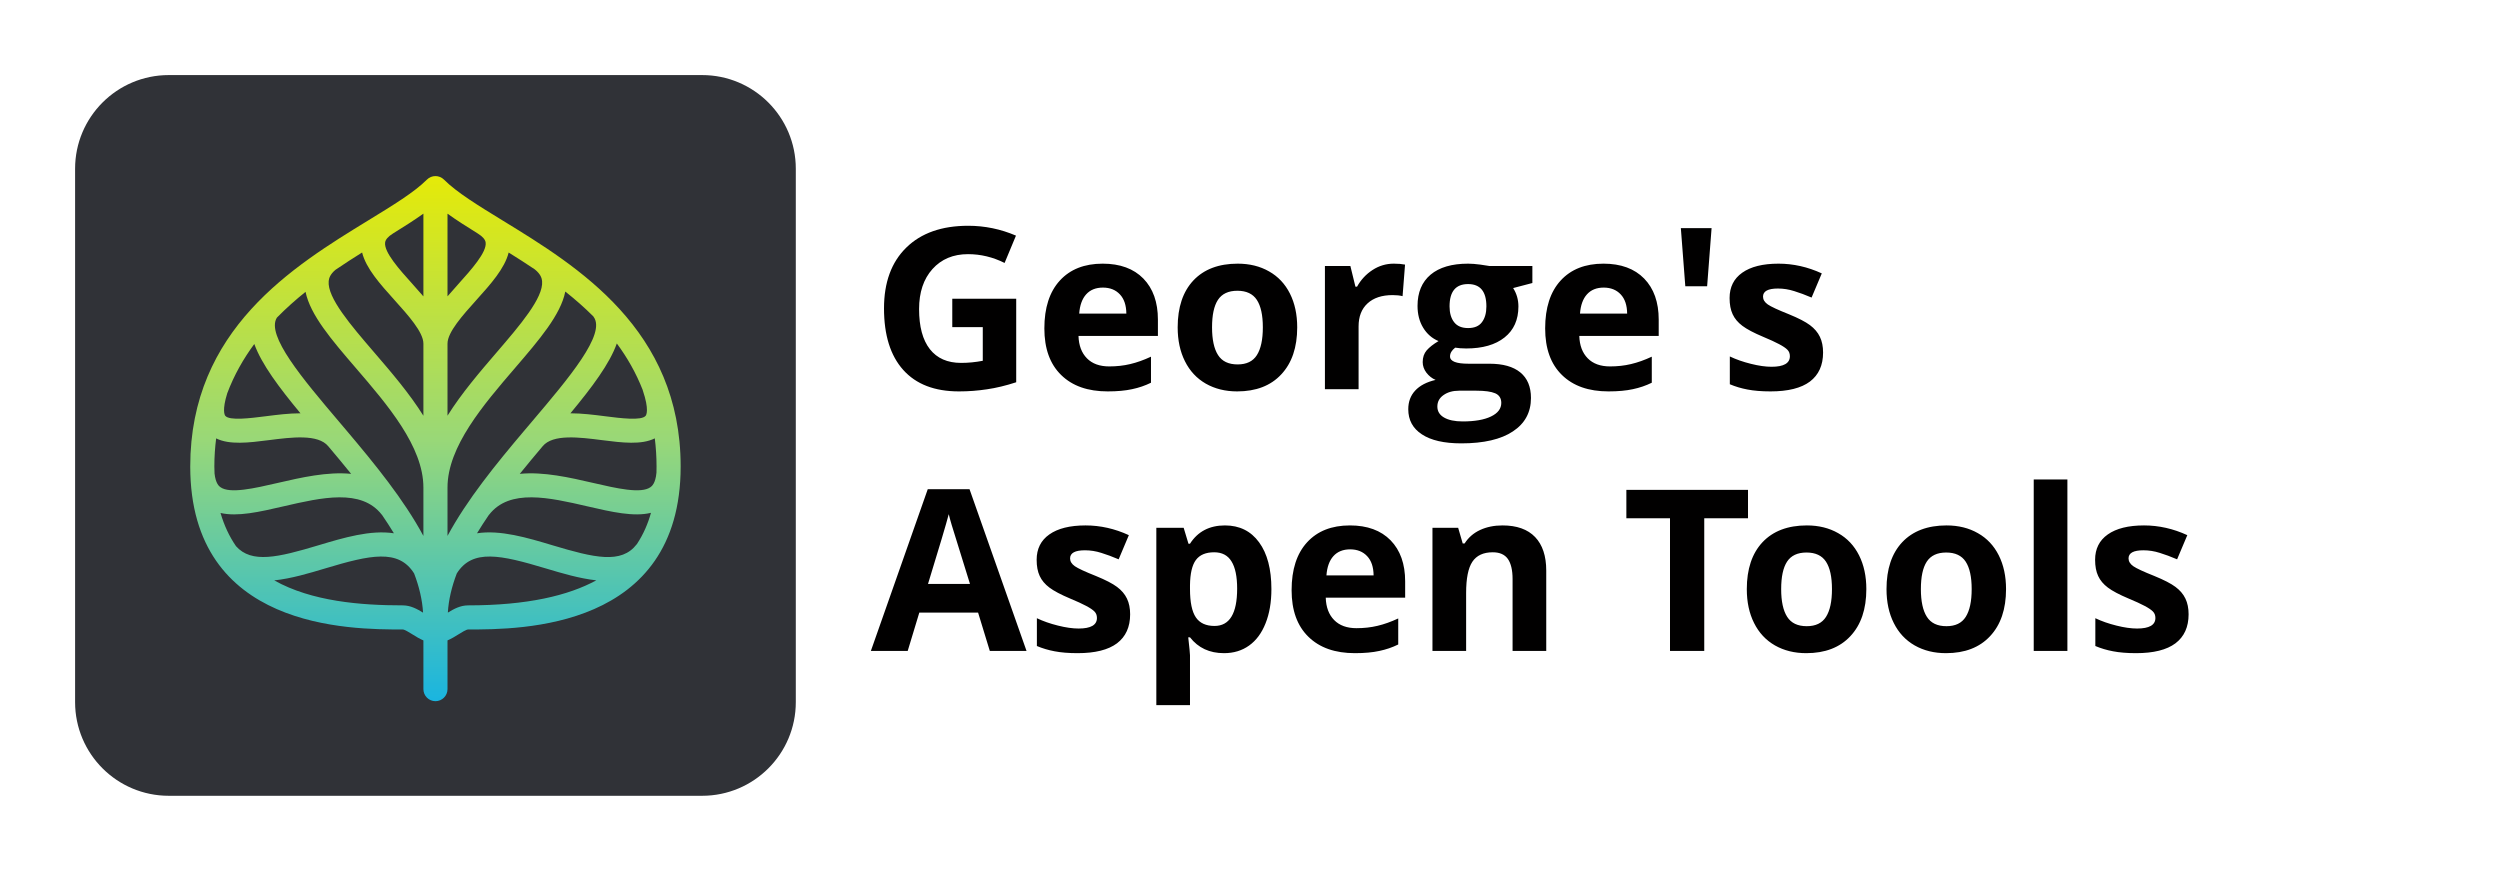
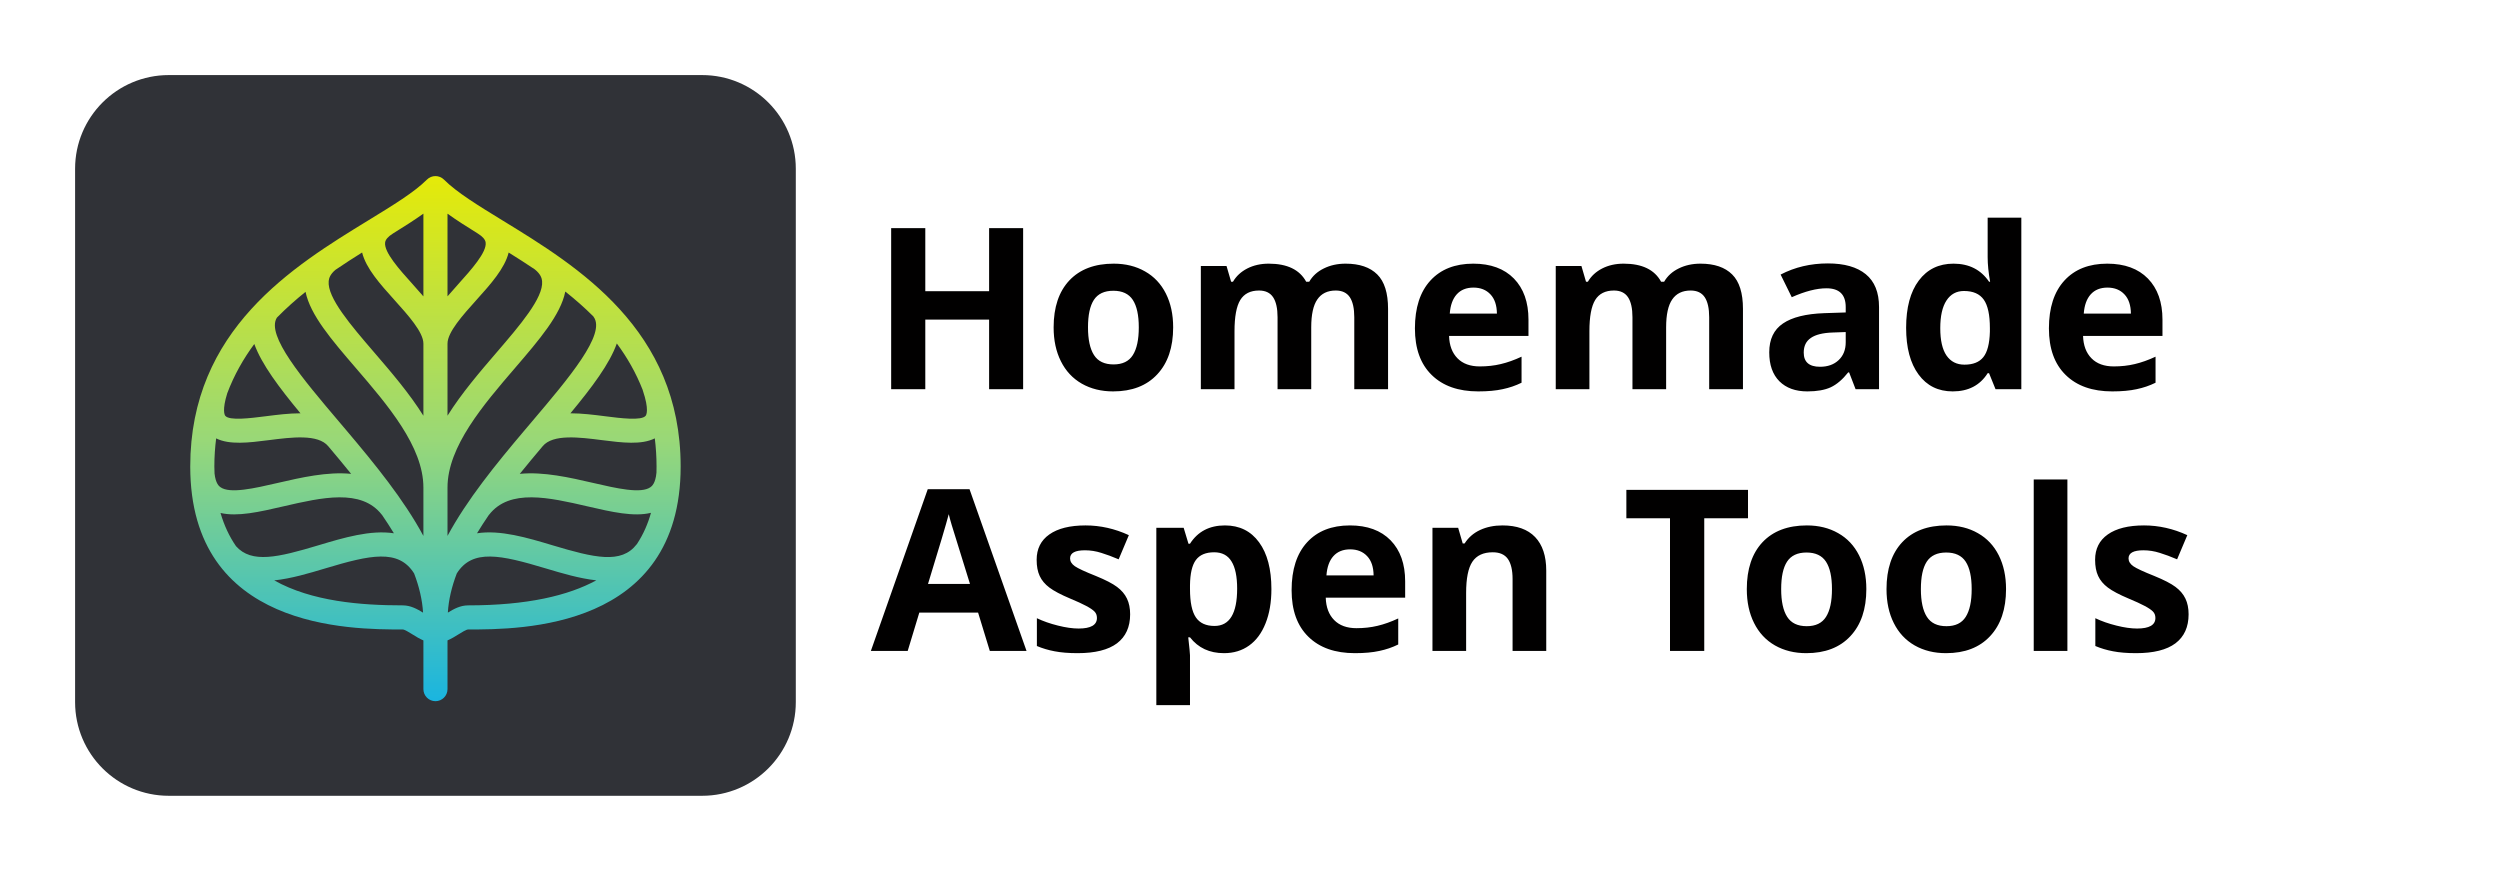
<svg xmlns="http://www.w3.org/2000/svg" width="333" height="116" viewBox="0 0 88.106 30.692" version="1.1" id="svg1">
  <defs id="defs1">
    <linearGradient x1="0" y1="0" x2="1" y2="0" gradientUnits="userSpaceOnUse" gradientTransform="matrix(0,-524.581,-524.581,0,366.25,625.335)" spreadMethod="pad" id="linearGradient6">
      <stop style="stop-opacity:1;stop-color:#e5ea08" offset="0" id="stop4" />
      <stop style="stop-opacity:1;stop-color:#99d877" offset="0.5" id="stop5" />
      <stop style="stop-opacity:1;stop-color:#1ab5e0" offset="1" id="stop6" />
    </linearGradient>
    <clipPath clipPathUnits="userSpaceOnUse" id="clipPath6">
      <path d="m 378.629,189.23 c 0.766,12.813 3.883,25.915 8.937,39.149 15.575,24.824 43.961,18.496 88.579,5.105 16.585,-4.976 34.093,-10.183 50.808,-11.992 -28.066,-15.242 -68.844,-25.015 -128.058,-25.015 -7.801,0 -14.379,-3.625 -20.266,-7.247 z m -45.055,7.247 c -41.875,0 -90.879,3.906 -128.398,24.961 16.851,1.753 34.531,7.019 51.273,12.058 44.567,13.379 72.926,19.707 88.489,-5.117 5.058,-13.234 8.175,-26.348 8.941,-39.168 -5.895,3.633 -12.484,7.266 -20.305,7.266 z m -166.547,59.109 c -6.539,9.48 -11.789,20.5 -15.496,33.203 17.067,-3.953 38.711,1.016 62.903,6.621 38.207,8.828 77.711,17.957 98.218,-8.359 0.082,-0.11 0.196,-0.188 0.282,-0.293 4.16,-6.055 8.086,-12.149 11.812,-18.274 -23.285,3.586 -50.219,-4.421 -75.23,-11.941 -40.684,-12.234 -66.922,-18.406 -82.489,-0.957 z m 32.559,105.93 c 23.117,2.949 49.32,6.3 59.586,-6.078 7.523,-8.907 15.219,-18.141 22.84,-27.579 -23.832,2.344 -49.981,-3.671 -73.004,-8.992 -23.699,-5.488 -48.188,-11.14 -57.645,-4.258 -1.199,0.871 -4.722,3.543 -5.8,13.606 -0.079,2.332 -0.192,4.637 -0.192,7.058 0,9.754 0.664,19.051 1.801,28.02 13.379,-6.637 32.418,-4.348 52.414,-1.777 z m 154.629,143.636 c -3.555,4.157 -7.238,8.286 -10.922,12.375 -12.781,14.196 -28.676,31.852 -27.316,41.532 0.414,2.929 3.007,5.898 7.714,8.832 0.02,0.015 0.016,0.023 0.032,0.035 11.14,6.879 21.445,13.422 30.492,19.902 z m 54.445,62.739 c 4.719,-2.942 7.32,-5.918 7.727,-8.848 1.379,-9.684 -14.496,-27.348 -27.246,-41.539 -3.657,-4.07 -7.317,-8.18 -10.848,-12.313 v 82.586 c 9.02,-6.476 19.273,-13.015 30.355,-19.867 0.008,-0.004 0.004,-0.012 0.012,-0.019 z m 115.539,-83.082 c 12.848,-17.012 -24.75,-61.34 -61.109,-104.211 -2.774,-3.274 -5.567,-6.575 -8.367,-9.891 -0.004,0 -0.012,-0.004 -0.012,-0.008 0,0 0,-0.008 -0.004,-0.008 -27.973,-33.093 -56.816,-68.425 -76.414,-104.824 v 48.332 c 0,40.938 35.902,82.711 67.574,119.567 24.192,28.148 45.528,53.047 50.102,76.218 9.734,-7.718 19.152,-15.945 28.011,-24.808 0.083,-0.121 0.137,-0.254 0.219,-0.367 z m 62.93,-149.536 c 0,-2.019 -0.027,-4.074 -0.078,-6.14 -0.942,-10.879 -4.684,-13.625 -5.914,-14.524 -9.442,-6.882 -33.949,-1.23 -57.645,4.258 -23.019,5.313 -49.168,11.336 -72.996,8.992 7.625,9.446 15.32,18.672 22.844,27.579 10.254,12.367 36.441,9.035 59.582,6.078 20.027,-2.567 39.086,-4.856 52.465,1.8 1.101,-8.961 1.742,-18.265 1.742,-28.043 z m -13.816,76.375 c 0.042,-0.156 0.05,-0.308 0.101,-0.464 6.547,-19.383 3.496,-24.504 2.816,-25.325 -4.164,-5.082 -25.023,-2.406 -40.253,-0.468 -11.399,1.461 -23.379,2.968 -34.883,2.968 21.679,26.153 39.136,49.422 46.344,69.762 10.351,-13.957 19.179,-29.348 25.875,-46.473 z M 465.48,532.152 c 6.024,-4.824 7.055,-9.023 7.313,-11.757 1.539,-16.567 -22.219,-44.207 -45.188,-70.93 -17.085,-19.891 -35.3,-41.098 -49.312,-63.512 v 72.055 c 0,11.394 15.277,28.398 28.758,43.41 14.531,16.164 28.379,31.633 32.34,47.562 8.636,-5.382 17.379,-10.968 26.089,-16.828 z M 292.988,549 c 3.969,-15.93 17.848,-31.398 32.403,-47.574 13.511,-15.008 28.824,-32.024 28.824,-43.418 v -72.086 c -14.027,22.437 -32.277,43.656 -49.395,63.555 -22.984,26.73 -46.761,54.363 -45.226,70.933 0.25,2.649 1.269,6.692 6.832,11.328 8.933,6.082 17.847,11.817 26.562,17.262 z M 236.48,509.703 c 4.704,-23.094 25.977,-47.902 50.083,-75.926 31.714,-36.859 67.652,-78.64 67.652,-119.578 v -48.332 c -19.602,36.399 -48.445,71.731 -76.41,104.824 -0.008,0 -0.008,0.008 -0.008,0.008 -0.004,0.004 -0.008,0.008 -0.008,0.008 -2.805,3.316 -5.601,6.617 -8.371,9.891 -35.789,42.195 -72.672,85.75 -61.57,103.328 9.07,9.254 18.711,17.804 28.632,25.777 z m -51.203,-52.101 c 7.317,-20.215 24.633,-43.309 46.133,-69.243 -11.492,0 -23.476,-1.507 -34.871,-2.968 -15.246,-1.938 -36.094,-4.598 -40.246,0.464 -0.641,0.782 -3.309,5.571 1.965,22.528 6.859,18.176 16.129,34.476 27.019,49.219 z m 382.25,-199.875 c -0.062,-0.082 -0.14,-0.137 -0.199,-0.215 -15.332,-19.895 -42.055,-13.633 -84.262,-0.969 -25.031,7.527 -51.996,15.547 -75.3,11.953 3.722,6.113 7.648,12.207 11.804,18.262 0.086,0.105 0.2,0.183 0.289,0.293 20.512,26.316 60.008,17.187 98.207,8.359 24.485,-5.664 46.344,-10.683 63.504,-6.465 -2.98,-10.715 -7.476,-21.269 -14.043,-31.218 z M 433.508,580.891 c -24.664,15.105 -45.965,28.148 -58.738,40.925 -4.707,4.692 -12.332,4.692 -17.028,0 -12.566,-12.57 -33.711,-25.503 -58.195,-40.488 C 224.32,535.293 121.289,472.242 121.289,335.273 c 0,-162.878 159.781,-162.878 212.285,-162.878 1.84,0 6.543,-2.942 9.649,-4.875 3.394,-2.129 7.031,-4.368 10.992,-6.055 v -48.672 c 0,-6.648 5.394,-12.039 12.039,-12.039 6.644,0 12.039,5.391 12.039,12.039 v 48.684 c 3.953,1.687 7.586,3.921 10.969,6.043 3.105,1.933 7.801,4.875 9.633,4.875 52.511,0 212.316,0 212.316,162.878 0,136.793 -102.711,199.692 -177.703,245.618 z" id="path6" />
    </clipPath>
  </defs>
  <g id="layer1" transform="translate(93.13333,-65.88125)">
    <g id="g3" transform="matrix(0.2645833,0,0,0.2645833,-95.77917,60.58958)">
      <g id="g2" transform="translate(9.166667,9.166664)">
        <g id="group-R5" transform="translate(10,20)">
          <path id="path2" d="M 632.652,6.25 H 99.848 C 48.156,6.25 6.25,48.152 6.25,99.856 V 632.652 c 0,51.696 41.906,93.598 93.598,93.598 H 632.652 c 51.696,0 93.598,-41.902 93.598,-93.598 V 99.856 C 726.25,48.152 684.348,6.25 632.652,6.25" style="fill:#303237;fill-opacity:1;fill-rule:nonzero;stroke:none" transform="matrix(0.1333333,0,0,-0.1333333,0,97.66667)" />
          <path id="path4" d="m 378.629,189.23 c 0.766,12.813 3.883,25.915 8.937,39.149 15.575,24.824 43.961,18.496 88.579,5.105 16.585,-4.976 34.093,-10.183 50.808,-11.992 -28.066,-15.242 -68.844,-25.015 -128.058,-25.015 -7.801,0 -14.379,-3.625 -20.266,-7.247 z m -45.055,7.247 c -41.875,0 -90.879,3.906 -128.398,24.961 16.851,1.753 34.531,7.019 51.273,12.058 44.567,13.379 72.926,19.707 88.489,-5.117 5.058,-13.234 8.175,-26.348 8.941,-39.168 -5.895,3.633 -12.484,7.266 -20.305,7.266 z m -166.547,59.109 c -6.539,9.48 -11.789,20.5 -15.496,33.203 17.067,-3.953 38.711,1.016 62.903,6.621 38.207,8.828 77.711,17.957 98.218,-8.359 0.082,-0.11 0.196,-0.188 0.282,-0.293 4.16,-6.055 8.086,-12.149 11.812,-18.274 -23.285,3.586 -50.219,-4.421 -75.23,-11.941 -40.684,-12.234 -66.922,-18.406 -82.489,-0.957 z m 32.559,105.93 c 23.117,2.949 49.32,6.3 59.586,-6.078 7.523,-8.907 15.219,-18.141 22.84,-27.579 -23.832,2.344 -49.981,-3.671 -73.004,-8.992 -23.699,-5.488 -48.188,-11.14 -57.645,-4.258 -1.199,0.871 -4.722,3.543 -5.8,13.606 -0.079,2.332 -0.192,4.637 -0.192,7.058 0,9.754 0.664,19.051 1.801,28.02 13.379,-6.637 32.418,-4.348 52.414,-1.777 z m 154.629,143.636 c -3.555,4.157 -7.238,8.286 -10.922,12.375 -12.781,14.196 -28.676,31.852 -27.316,41.532 0.414,2.929 3.007,5.898 7.714,8.832 0.02,0.015 0.016,0.023 0.032,0.035 11.14,6.879 21.445,13.422 30.492,19.902 z m 54.445,62.739 c 4.719,-2.942 7.32,-5.918 7.727,-8.848 1.379,-9.684 -14.496,-27.348 -27.246,-41.539 -3.657,-4.07 -7.317,-8.18 -10.848,-12.313 v 82.586 c 9.02,-6.476 19.273,-13.015 30.355,-19.867 0.008,-0.004 0.004,-0.012 0.012,-0.019 z m 115.539,-83.082 c 12.848,-17.012 -24.75,-61.34 -61.109,-104.211 -2.774,-3.274 -5.567,-6.575 -8.367,-9.891 -0.004,0 -0.012,-0.004 -0.012,-0.008 0,0 0,-0.008 -0.004,-0.008 -27.973,-33.093 -56.816,-68.425 -76.414,-104.824 v 48.332 c 0,40.938 35.902,82.711 67.574,119.567 24.192,28.148 45.528,53.047 50.102,76.218 9.734,-7.718 19.152,-15.945 28.011,-24.808 0.083,-0.121 0.137,-0.254 0.219,-0.367 z m 62.93,-149.536 c 0,-2.019 -0.027,-4.074 -0.078,-6.14 -0.942,-10.879 -4.684,-13.625 -5.914,-14.524 -9.442,-6.882 -33.949,-1.23 -57.645,4.258 -23.019,5.313 -49.168,11.336 -72.996,8.992 7.625,9.446 15.32,18.672 22.844,27.579 10.254,12.367 36.441,9.035 59.582,6.078 20.027,-2.567 39.086,-4.856 52.465,1.8 1.101,-8.961 1.742,-18.265 1.742,-28.043 z m -13.816,76.375 c 0.042,-0.156 0.05,-0.308 0.101,-0.464 6.547,-19.383 3.496,-24.504 2.816,-25.325 -4.164,-5.082 -25.023,-2.406 -40.253,-0.468 -11.399,1.461 -23.379,2.968 -34.883,2.968 21.679,26.153 39.136,49.422 46.344,69.762 10.351,-13.957 19.179,-29.348 25.875,-46.473 z M 465.48,532.152 c 6.024,-4.824 7.055,-9.023 7.313,-11.757 1.539,-16.567 -22.219,-44.207 -45.188,-70.93 -17.085,-19.891 -35.3,-41.098 -49.312,-63.512 v 72.055 c 0,11.394 15.277,28.398 28.758,43.41 14.531,16.164 28.379,31.633 32.34,47.562 8.636,-5.382 17.379,-10.968 26.089,-16.828 z M 292.988,549 c 3.969,-15.93 17.848,-31.398 32.403,-47.574 13.511,-15.008 28.824,-32.024 28.824,-43.418 v -72.086 c -14.027,22.437 -32.277,43.656 -49.395,63.555 -22.984,26.73 -46.761,54.363 -45.226,70.933 0.25,2.649 1.269,6.692 6.832,11.328 8.933,6.082 17.847,11.817 26.562,17.262 z M 236.48,509.703 c 4.704,-23.094 25.977,-47.902 50.083,-75.926 31.714,-36.859 67.652,-78.64 67.652,-119.578 v -48.332 c -19.602,36.399 -48.445,71.731 -76.41,104.824 -0.008,0 -0.008,0.008 -0.008,0.008 -0.004,0.004 -0.008,0.008 -0.008,0.008 -2.805,3.316 -5.601,6.617 -8.371,9.891 -35.789,42.195 -72.672,85.75 -61.57,103.328 9.07,9.254 18.711,17.804 28.632,25.777 z m -51.203,-52.101 c 7.317,-20.215 24.633,-43.309 46.133,-69.243 -11.492,0 -23.476,-1.507 -34.871,-2.968 -15.246,-1.938 -36.094,-4.598 -40.246,0.464 -0.641,0.782 -3.309,5.571 1.965,22.528 6.859,18.176 16.129,34.476 27.019,49.219 z m 382.25,-199.875 c -0.062,-0.082 -0.14,-0.137 -0.199,-0.215 -15.332,-19.895 -42.055,-13.633 -84.262,-0.969 -25.031,7.527 -51.996,15.547 -75.3,11.953 3.722,6.113 7.648,12.207 11.804,18.262 0.086,0.105 0.2,0.183 0.289,0.293 20.512,26.316 60.008,17.187 98.207,8.359 24.485,-5.664 46.344,-10.683 63.504,-6.465 -2.98,-10.715 -7.476,-21.269 -14.043,-31.218 z M 433.508,580.891 c -24.664,15.105 -45.965,28.148 -58.738,40.925 -4.707,4.692 -12.332,4.692 -17.028,0 -12.566,-12.57 -33.711,-25.503 -58.195,-40.488 C 224.32,535.293 121.289,472.242 121.289,335.273 c 0,-162.878 159.781,-162.878 212.285,-162.878 1.84,0 6.543,-2.942 9.649,-4.875 3.394,-2.129 7.031,-4.368 10.992,-6.055 v -48.672 c 0,-6.648 5.394,-12.039 12.039,-12.039 6.644,0 12.039,5.391 12.039,12.039 v 48.684 c 3.953,1.687 7.586,3.921 10.969,6.043 3.105,1.933 7.801,4.875 9.633,4.875 52.511,0 212.316,0 212.316,162.878 0,136.793 -102.711,199.692 -177.703,245.618" style="fill:url(#linearGradient6);fill-opacity:1;fill-rule:nonzero;stroke:none" transform="matrix(0.1333333,0,0,-0.1333333,0,97.66667)" clip-path="url(#clipPath6)" />
        </g>
        <text xml:space="preserve" style="font-style:normal;font-variant:normal;font-weight:normal;font-stretch:normal;font-size:30.059px;line-height:0;font-family:'Open Sans';-inkscape-font-specification:'Open Sans, Normal';font-variant-ligatures:normal;font-variant-caps:normal;font-variant-numeric:normal;font-variant-east-asian:normal;text-align:start;letter-spacing:0px;text-anchor:start;fill:#010000;fill-opacity:1;fill-rule:evenodd;stroke:#cae7fd;stroke-width:0" x="116.833" y="30.207" id="text1">
          <tspan id="tspan34" x="116.833" y="30.207" style="line-height:1;stroke-width:0" />
-           <tspan id="tspan45" x="116.833" y="62.671" style="font-style:normal;font-variant:normal;font-weight:bold;font-stretch:normal;font-size:30.059px;line-height:1.16;font-family:'Open Sans';-inkscape-font-specification:'Open Sans, Bold';font-variant-ligatures:normal;font-variant-caps:normal;font-variant-numeric:normal;font-variant-east-asian:normal;stroke-width:0">George's</tspan>
+           <tspan id="tspan45" x="116.833" y="62.671" style="font-style:normal;font-variant:normal;font-weight:bold;font-stretch:normal;font-size:30.059px;line-height:1.16;font-family:'Open Sans';-inkscape-font-specification:'Open Sans, Bold';font-variant-ligatures:normal;font-variant-caps:normal;font-variant-numeric:normal;font-variant-east-asian:normal;stroke-width:0">Homemade</tspan>
          <tspan id="tspan38" x="116.833" y="97.54" style="font-style:normal;font-variant:normal;font-weight:bold;font-stretch:normal;font-size:30.059px;line-height:1.16;font-family:'Open Sans';-inkscape-font-specification:'Open Sans, Bold';font-variant-ligatures:normal;font-variant-caps:normal;font-variant-numeric:normal;font-variant-east-asian:normal;stroke-width:0">Aspen Tools</tspan>
        </text>
      </g>
    </g>
  </g>
</svg>
